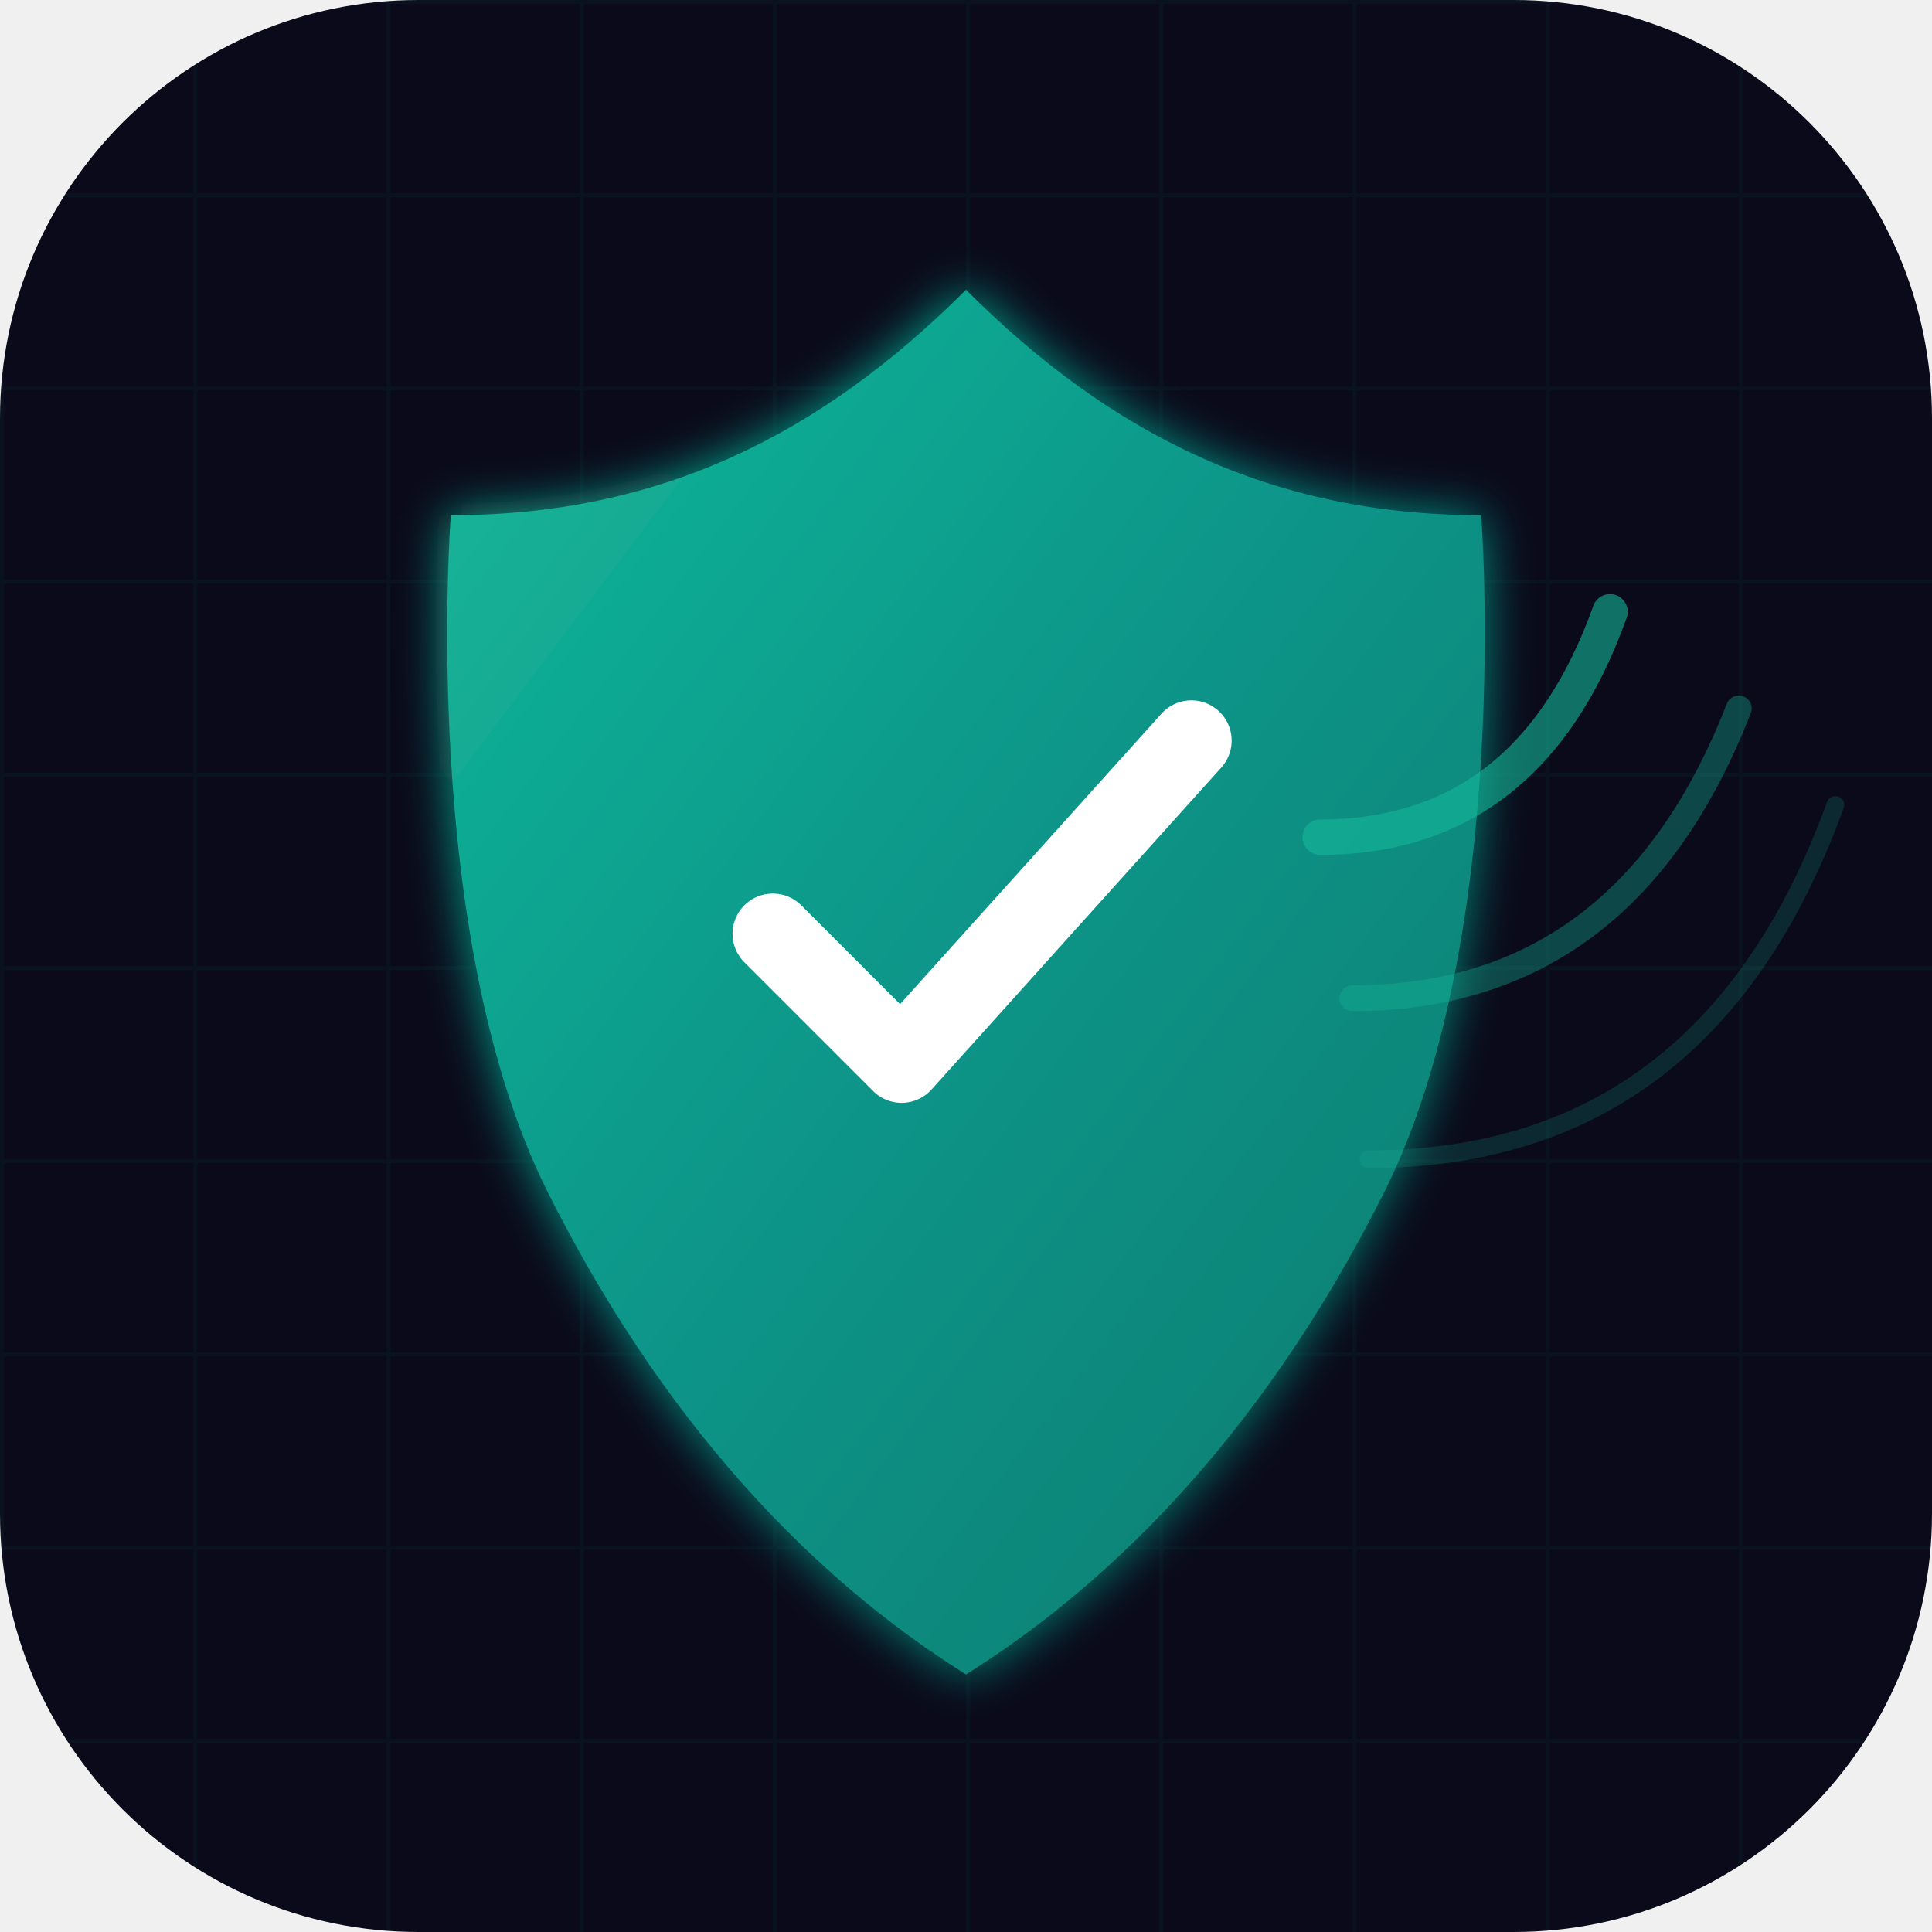
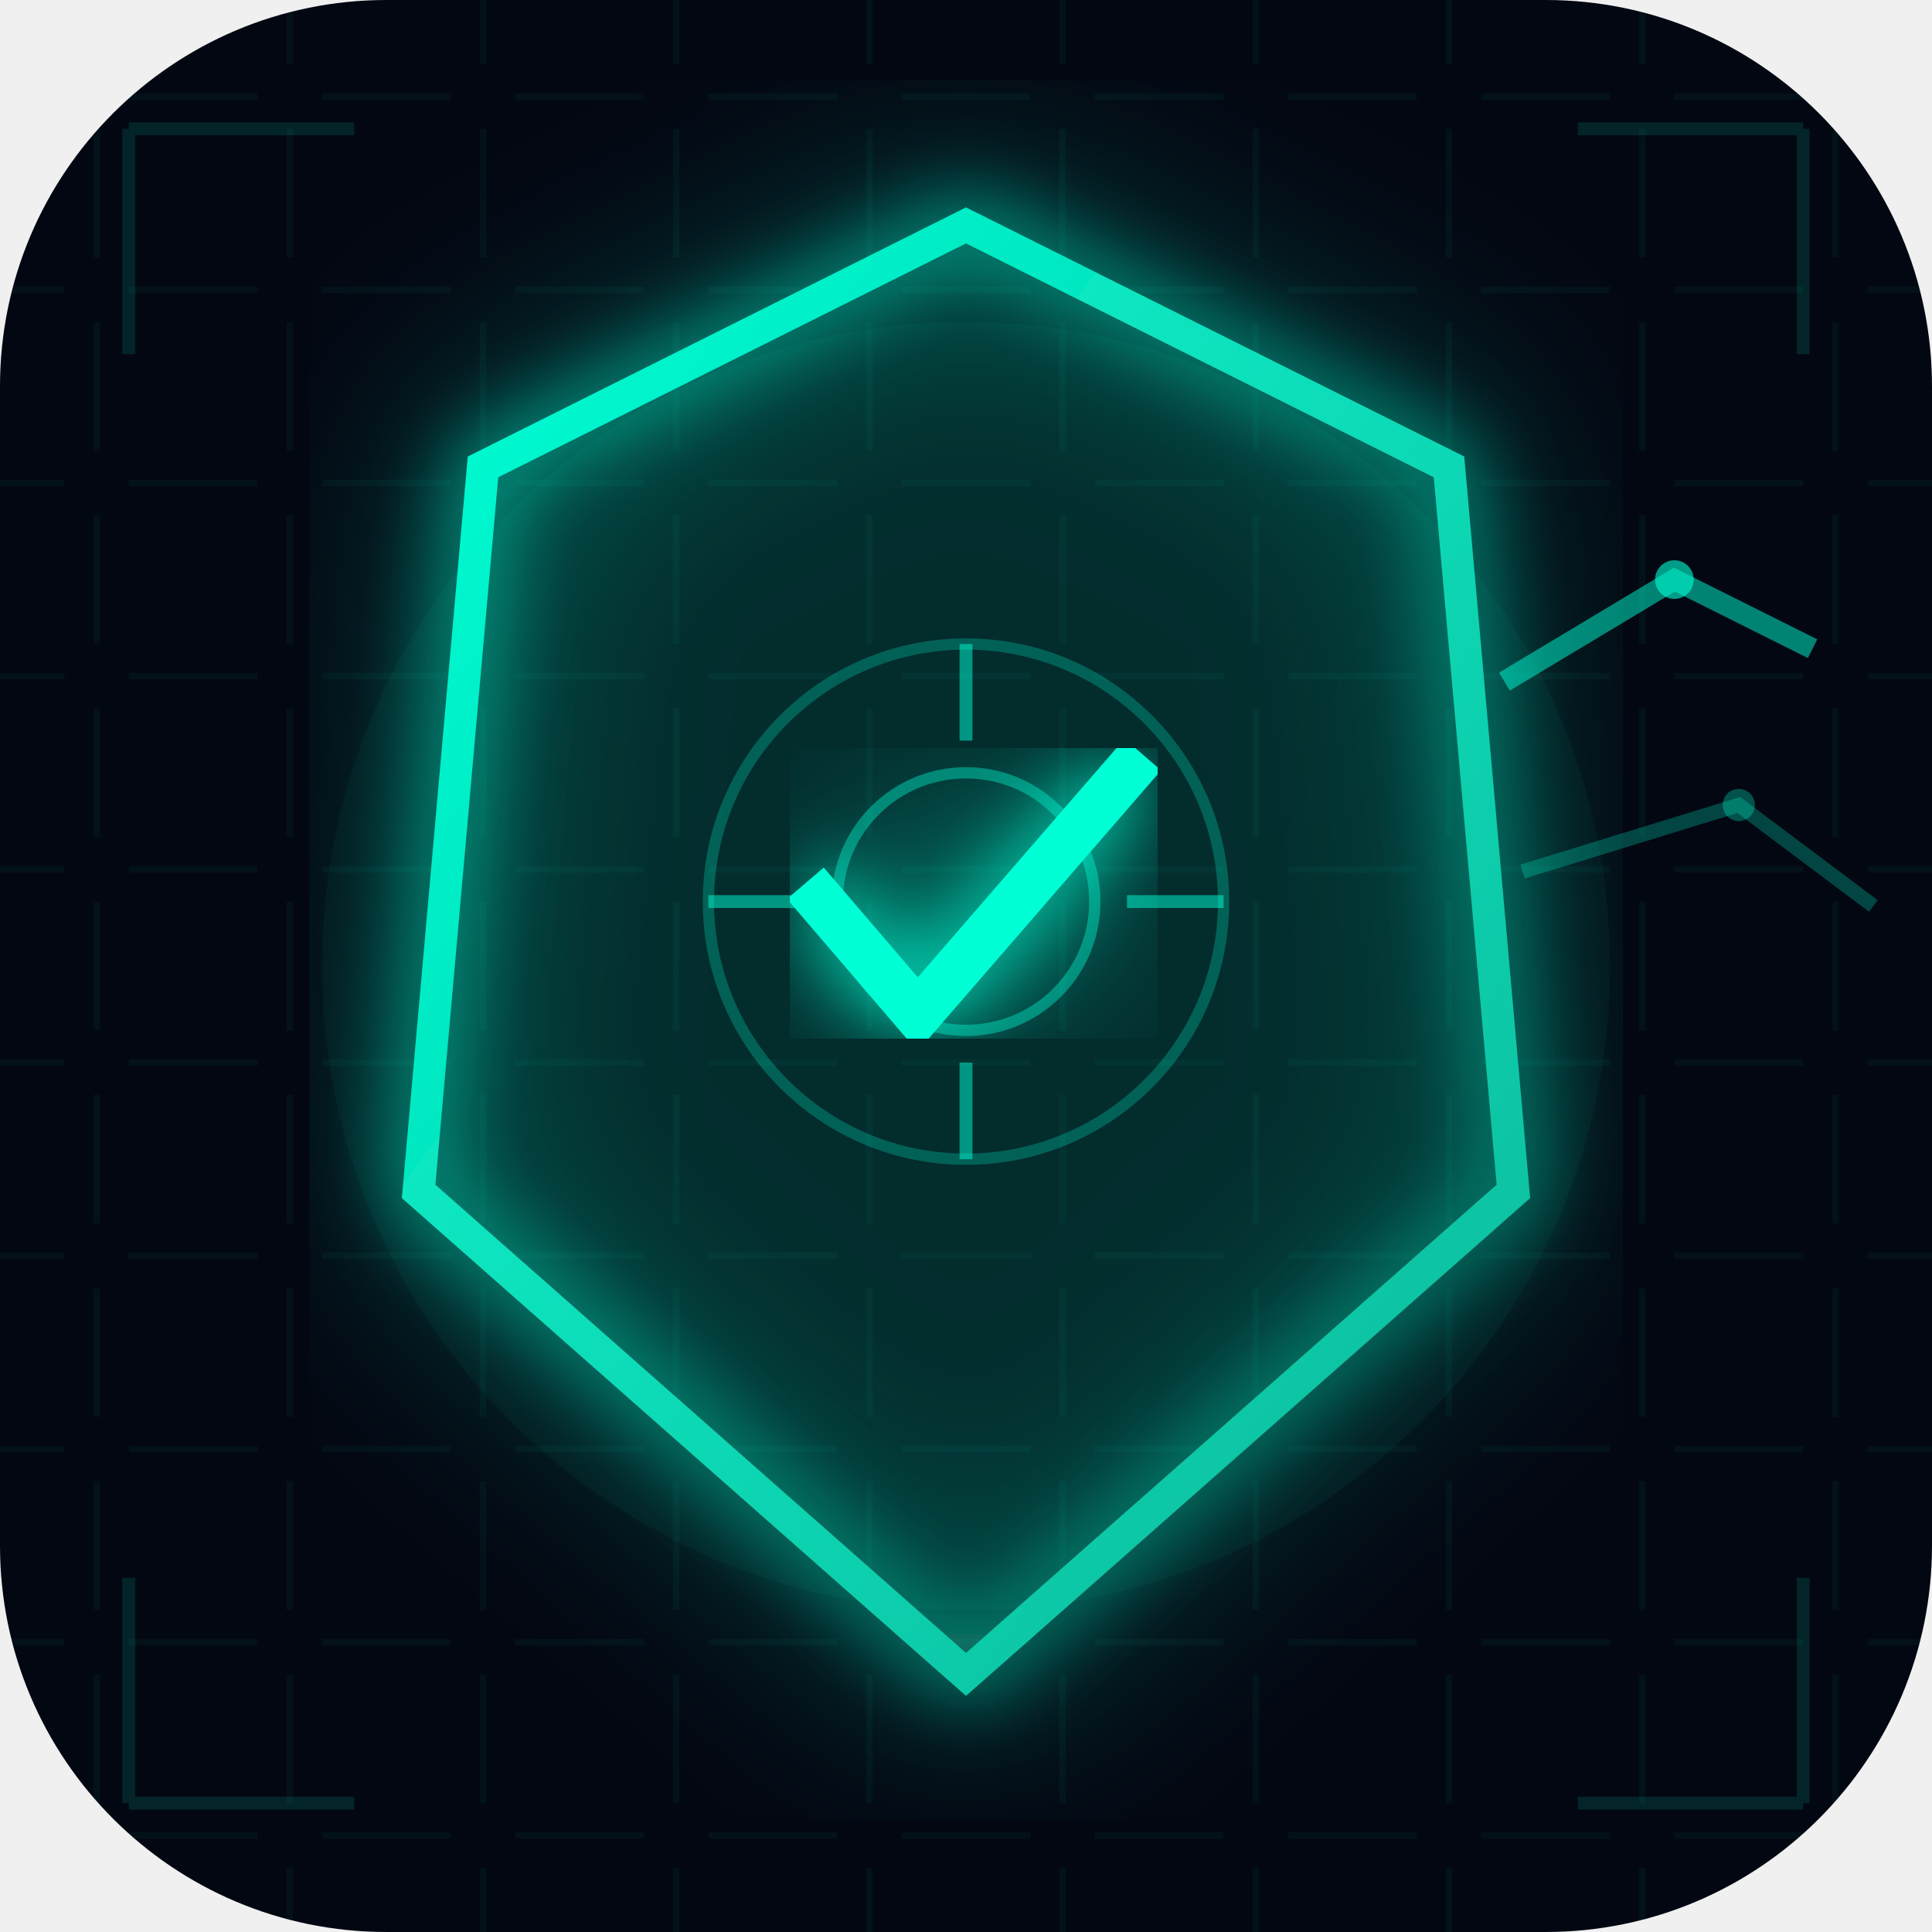
<svg xmlns="http://www.w3.org/2000/svg" viewBox="0 0 120 120">
  <defs>
-     <linearGradient id="sg" x1="0%" y1="0%" x2="100%" y2="100%">
-       <stop offset="0%" style="stop-color:#14b89a" />
-       <stop offset="50%" style="stop-color:#0d9488" />
-       <stop offset="100%" style="stop-color:#0a7c6e" />
-     </linearGradient>
-     <filter id="g">
-       <feGaussianBlur stdDeviation="1.5" result="b" />
+     <filter id="neon">
+       <feGaussianBlur stdDeviation="2.5" result="b1" />
+       <feGaussianBlur stdDeviation="6" result="b2" />
      <feMerge>
-         <feMergeNode in="b" />
+         <feMergeNode in="b2" />
+         <feMergeNode in="b1" />
        <feMergeNode in="SourceGraphic" />
      </feMerge>
    </filter>
+     <linearGradient id="sg" x1="0%" y1="0%" x2="100%" y2="100%">
+       <stop offset="0%" style="stop-color:#00ffd5" />
+       <stop offset="100%" style="stop-color:#14b89a" />
+     </linearGradient>
+     <pattern id="circ" width="12" height="12" patternUnits="userSpaceOnUse">
+       <path d="M0 6h4M8 6h4M6 0v4M6 8v4" stroke="rgba(0,255,213,0.04)" stroke-width="0.4" fill="none" />
+     </pattern>
  </defs>
-   <rect width="120" height="120" rx="26" fill="#0a0a1a" />
-   <pattern id="grid" width="12" height="12" patternUnits="userSpaceOnUse">
-     <path d="M 12 0 L 0 0 0 12" fill="none" stroke="rgba(20,184,154,0.04)" stroke-width="0.5" />
-   </pattern>
-   <rect width="120" height="120" rx="26" fill="url(#grid)" />
-   <path d="M60 18C51 27 41 32 28 32c0 0-2 26 6 42s18 25 26 30c8-5 18-14 26-30s6-42 6-42c-13 0-23-5-32-14z" fill="url(#sg)" filter="url(#g)" />
-   <path d="M82 52 Q95 52 100 38" fill="none" stroke="#14b89a" stroke-width="2.2" opacity="0.6" stroke-linecap="round" />
-   <path d="M84 62 Q101 62 108 44" fill="none" stroke="#14b89a" stroke-width="1.6" opacity="0.35" stroke-linecap="round" />
-   <path d="M85 72 Q106 72 114 50" fill="none" stroke="#14b89a" stroke-width="1.1" opacity="0.18" stroke-linecap="round" />
-   <path d="M48 58 L56 66 L74 46" fill="none" stroke="white" stroke-width="5" stroke-linecap="round" stroke-linejoin="round" />
+   <rect width="120" height="120" rx="24" fill="#030712" />
+   <rect width="120" height="120" rx="24" fill="url(#circ)" />
+   <ellipse cx="60" cy="60" rx="40" ry="40" fill="rgba(0,255,213,0.04)" />
+   <path d="M60 14 L30 29 L26 74 L60 104 L94 74 L90 29 Z" fill="rgba(0,255,213,0.04)" stroke="url(#sg)" stroke-width="2" filter="url(#neon)" />
+   <circle cx="60" cy="56" r="16" fill="none" stroke="rgba(0,255,213,0.25)" stroke-width="0.7" />
+   <circle cx="60" cy="56" r="8" fill="none" stroke="rgba(0,255,213,0.4)" stroke-width="0.7" />
+   <line x1="60" y1="40" x2="60" y2="46" stroke="#00ffd5" stroke-width="0.8" opacity="0.5" />
+   <line x1="60" y1="66" x2="60" y2="72" stroke="#00ffd5" stroke-width="0.8" opacity="0.5" />
+   <line x1="44" y1="56" x2="50" y2="56" stroke="#00ffd5" stroke-width="0.8" opacity="0.5" />
+   <line x1="70" y1="56" x2="76" y2="56" stroke="#00ffd5" stroke-width="0.8" opacity="0.5" />
+   <path d="M51 56 L57 63 L70 48" fill="none" stroke="#00ffd5" stroke-width="3" stroke-linecap="square" stroke-linejoin="miter" filter="url(#neon)" />
+   <path d="M94 42 L104 36 L112 40" fill="none" stroke="#00ffd5" stroke-width="1.3" opacity="0.5" stroke-linecap="square" />
+   <path d="M95 54 L108 50 L116 56" fill="none" stroke="#00ffd5" stroke-width="0.9" opacity="0.25" stroke-linecap="square" />
+   <circle cx="104" cy="36" r="1.2" fill="#00ffd5" opacity="0.6" />
+   <circle cx="108" cy="50" r="1" fill="#00ffd5" opacity="0.3" />
+   <path d="M8 8 L8 22 M8 8 L22 8" stroke="rgba(0,255,213,0.12)" stroke-width="0.8" fill="none" />
+   <path d="M112 8 L112 22 M112 8 L98 8" stroke="rgba(0,255,213,0.12)" stroke-width="0.8" fill="none" />
+   <path d="M8 112 L8 98 M8 112 L22 112" stroke="rgba(0,255,213,0.12)" stroke-width="0.8" fill="none" />
+   <path d="M112 112 L112 98 M112 112 L98 112" stroke="rgba(0,255,213,0.12)" stroke-width="0.8" fill="none" />
</svg>
